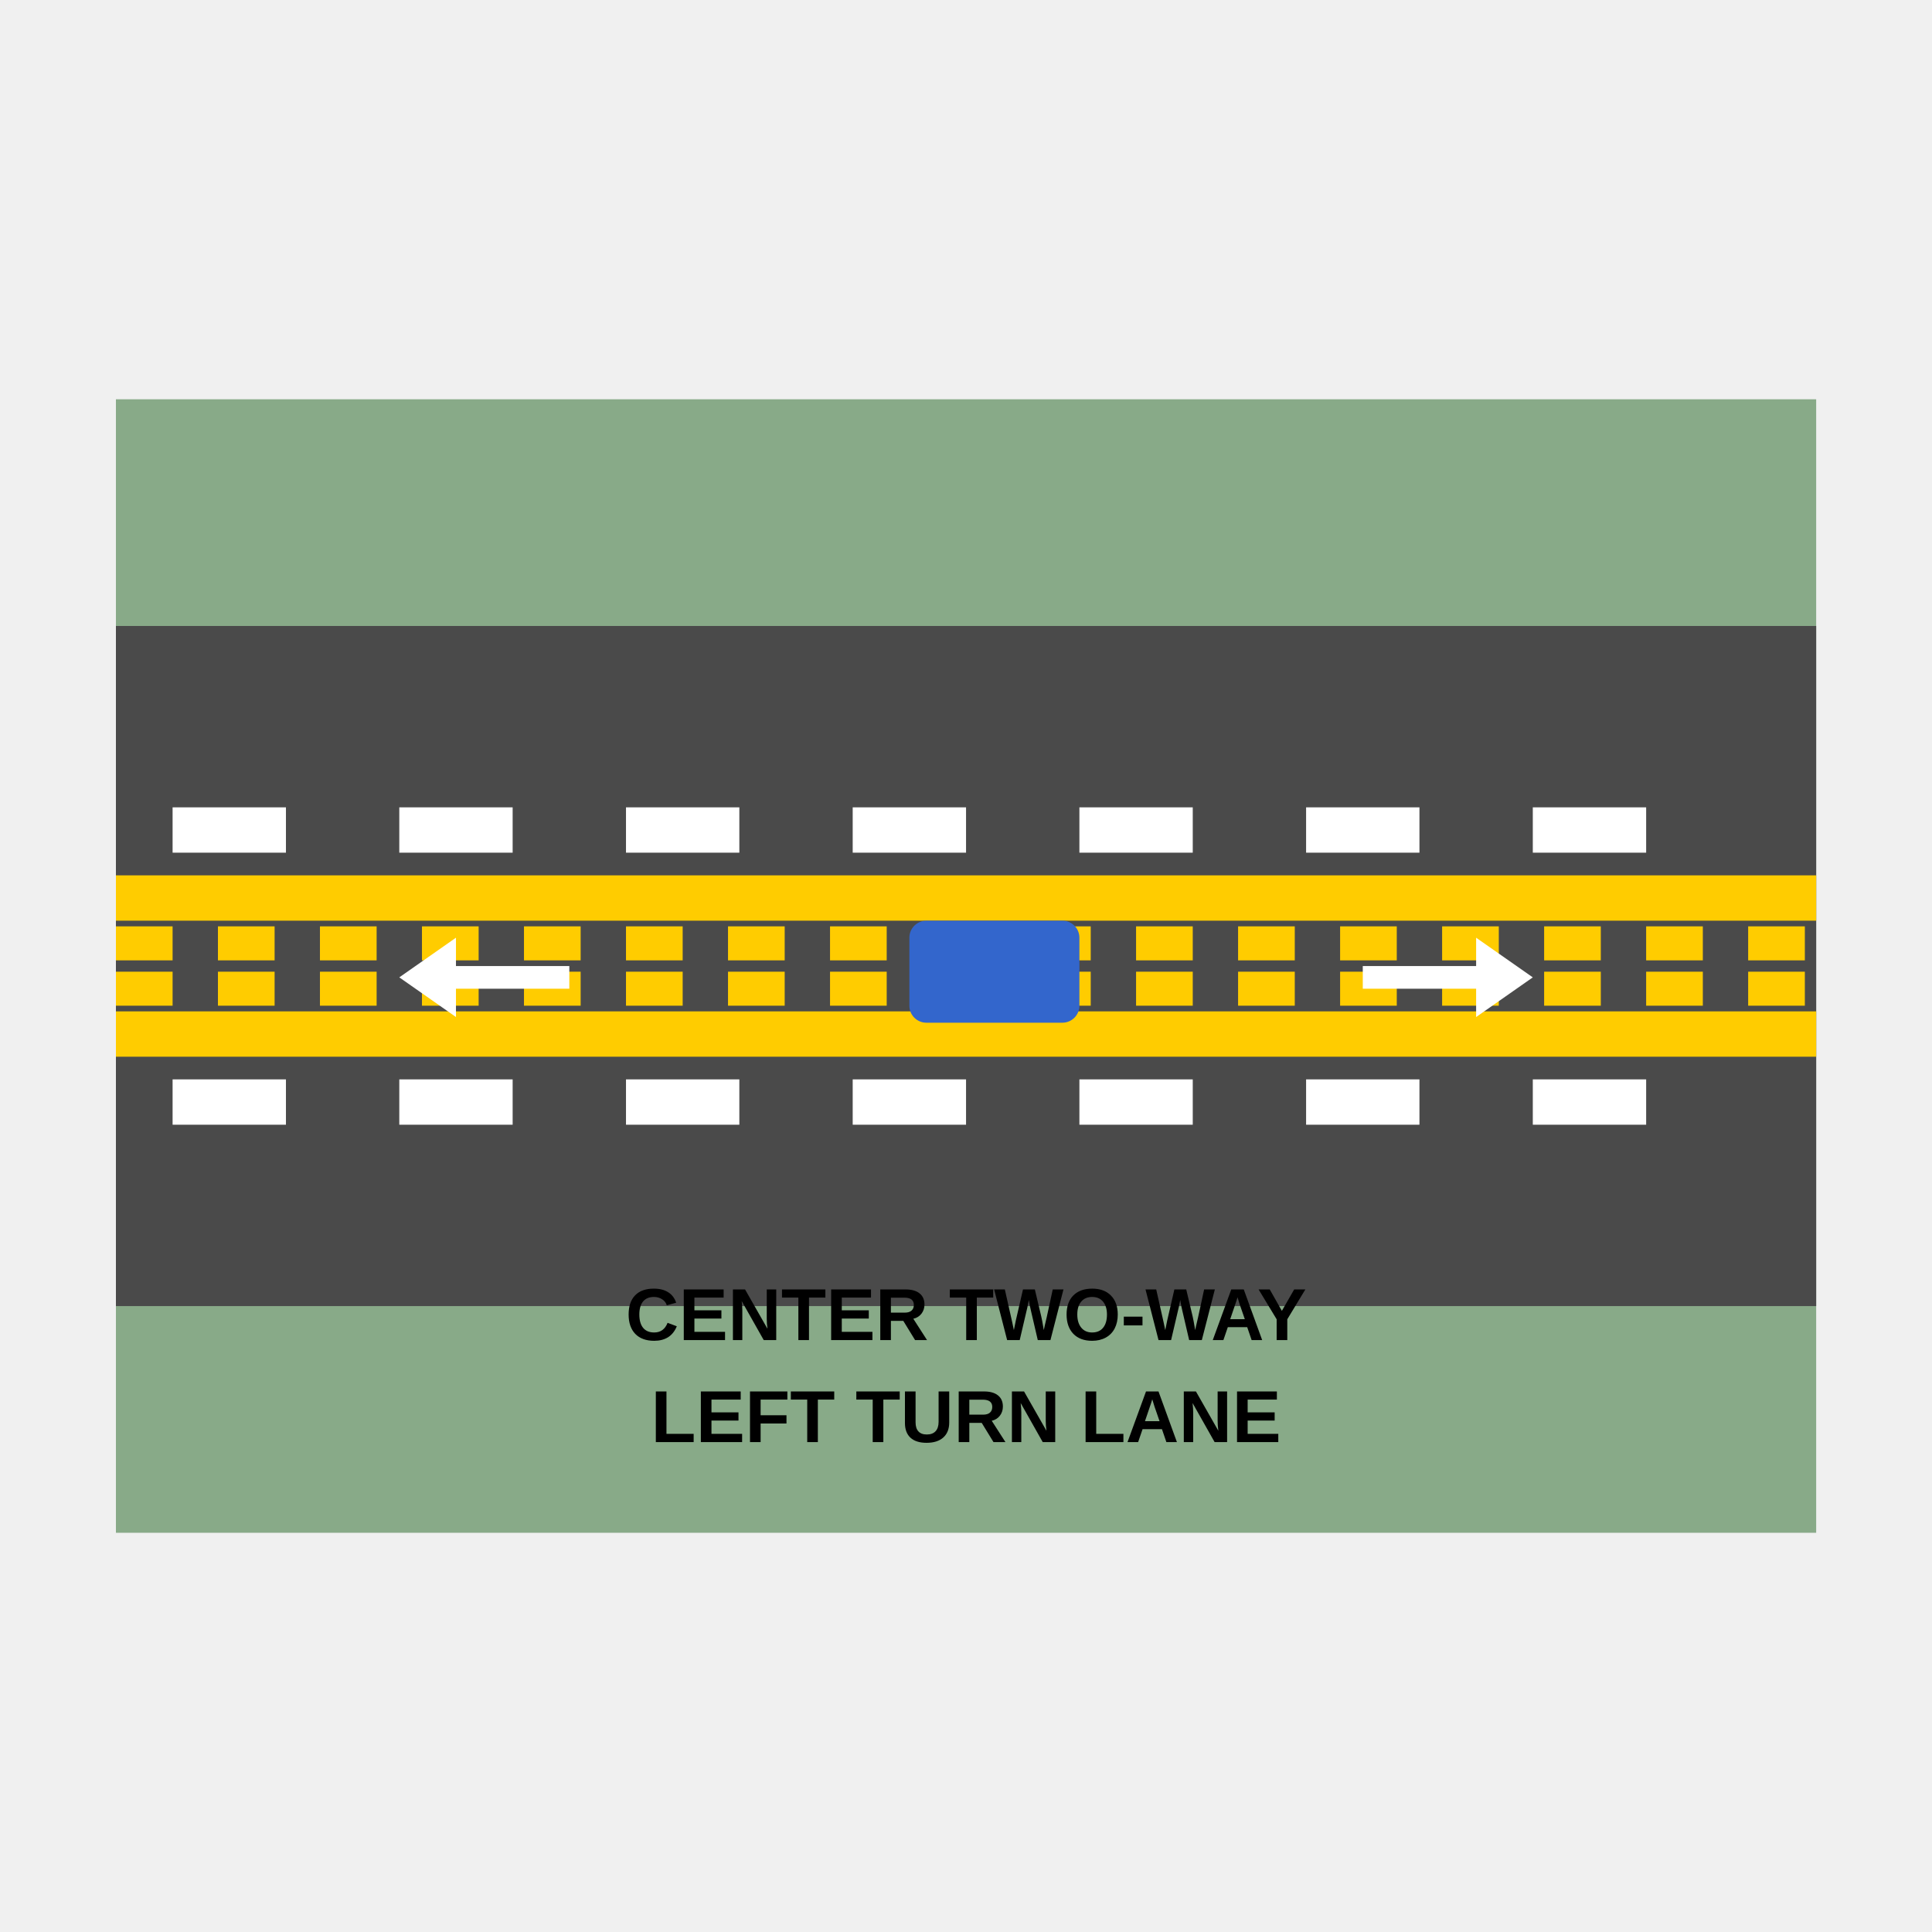
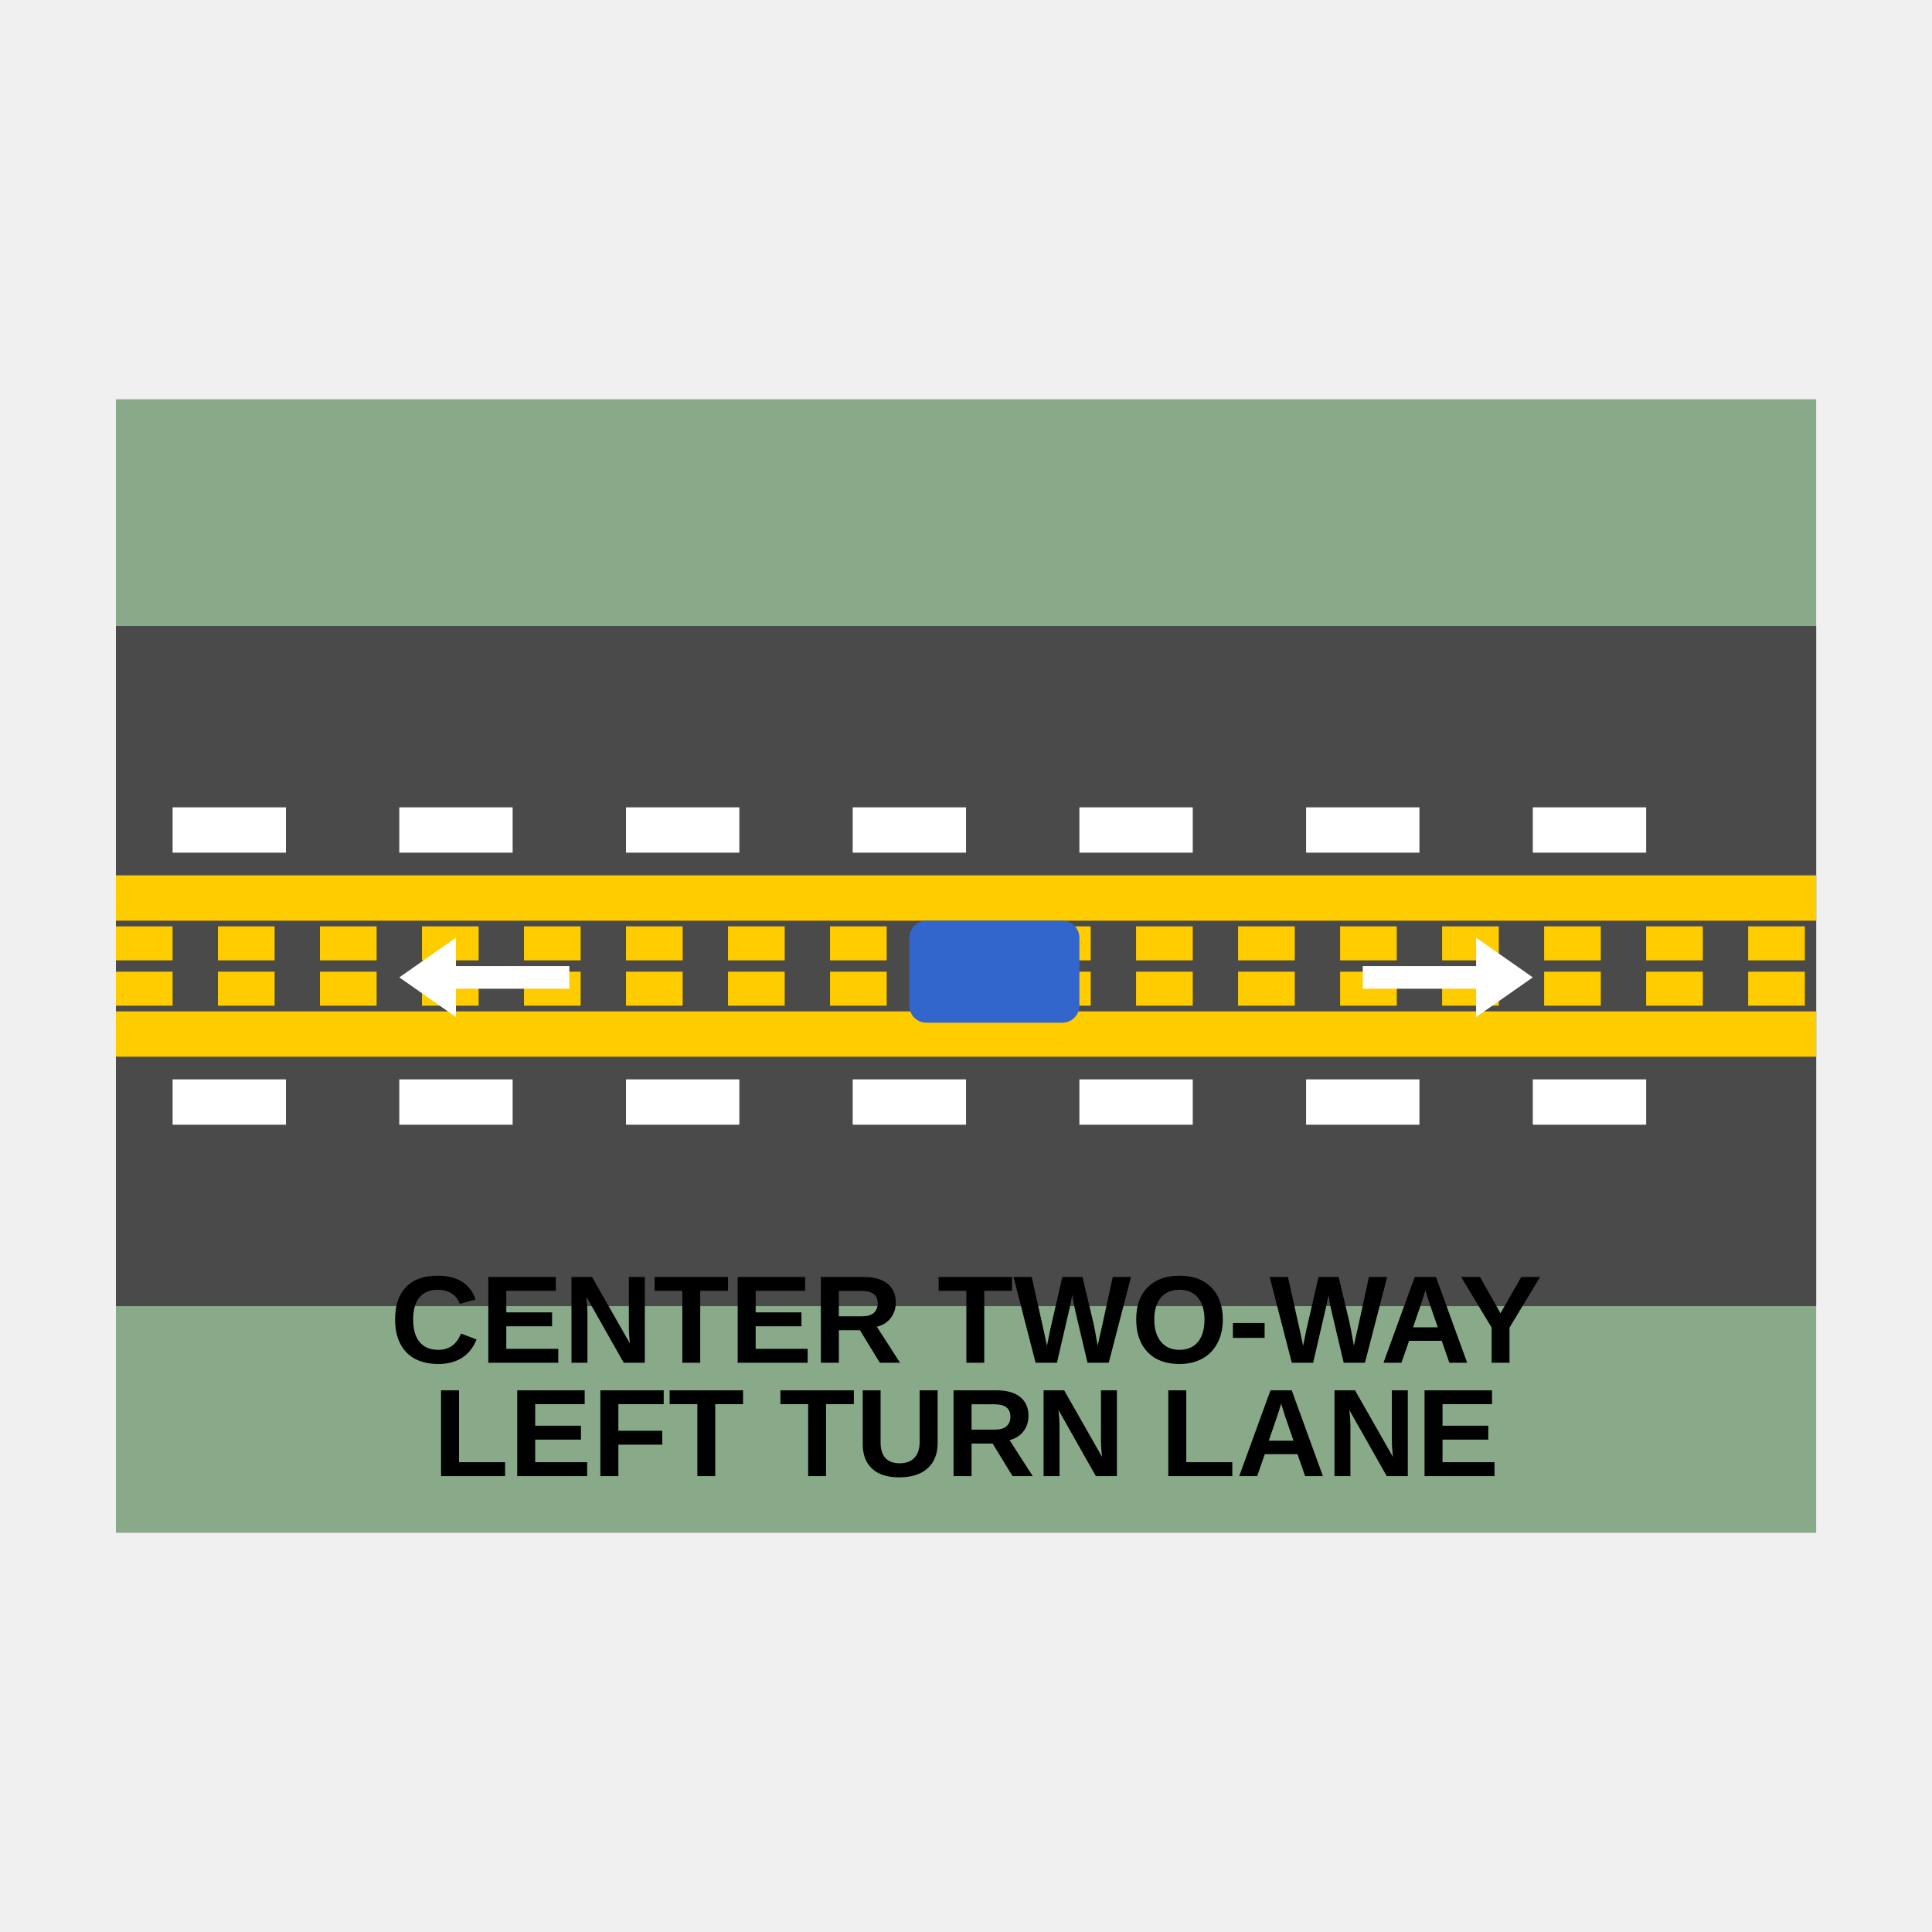
<svg xmlns="http://www.w3.org/2000/svg" viewBox="0 0 200 200" width="200" height="200" role="img" aria-label="PAVEMENT_SHARED_CENTER_TURN_LANE">
  <g transform="translate(12 41.3333) scale(0.5867)">
    <rect x="0" y="0" width="300" height="200" fill="#88AA88" />
    <rect x="0" y="40" width="300" height="120" fill="#4A4A4A" />
    <rect x="10" y="72" width="20" height="8" fill="#FFFFFF" />
    <rect x="50" y="72" width="20" height="8" fill="#FFFFFF" />
    <rect x="90" y="72" width="20" height="8" fill="#FFFFFF" />
    <rect x="130" y="72" width="20" height="8" fill="#FFFFFF" />
    <rect x="170" y="72" width="20" height="8" fill="#FFFFFF" />
    <rect x="210" y="72" width="20" height="8" fill="#FFFFFF" />
    <rect x="250" y="72" width="20" height="8" fill="#FFFFFF" />
    <rect x="10" y="120" width="20" height="8" fill="#FFFFFF" />
    <rect x="50" y="120" width="20" height="8" fill="#FFFFFF" />
    <rect x="90" y="120" width="20" height="8" fill="#FFFFFF" />
    <rect x="130" y="120" width="20" height="8" fill="#FFFFFF" />
    <rect x="170" y="120" width="20" height="8" fill="#FFFFFF" />
    <rect x="210" y="120" width="20" height="8" fill="#FFFFFF" />
    <rect x="250" y="120" width="20" height="8" fill="#FFFFFF" />
    <line x1="0" y1="88" x2="300" y2="88" stroke="#FFCC00" stroke-width="8" />
    <line x1="0" y1="112" x2="300" y2="112" stroke="#FFCC00" stroke-width="8" />
    <line x1="0" y1="96" x2="300" y2="96" stroke="#FFCC00" stroke-width="6" stroke-dasharray="10,8" />
    <line x1="0" y1="104" x2="300" y2="104" stroke="#FFCC00" stroke-width="6" stroke-dasharray="10,8" />
    <path d="M 80,100 L 60,100 L 60,95 L 50,102 L 60,109 L 60,104 L 80,104 Z" fill="#FFFFFF" />
    <path d="M 220,100 L 240,100 L 240,95 L 250,102 L 240,109 L 240,104 L 220,104 Z" fill="#FFFFFF" />
    <rect x="140" y="92" width="30" height="18" rx="3" fill="#3366CC" />
-     <text x="150" y="166" font-family="Arial, Helvetica, sans-serif" font-size="13" font-weight="700" fill="#000000" text-anchor="middle">CENTER TWO-WAY</text>
-     <text x="150" y="184" font-family="Arial, Helvetica, sans-serif" font-size="13" font-weight="700" fill="#000000" text-anchor="middle">LEFT TURN LANE</text>
+     <text x="150" y="170" font-family="Arial, Helvetica, sans-serif" font-size="22" font-weight="700" fill="#000000" text-anchor="middle">CENTER TWO-WAY</text>
+     <text x="150" y="190" font-family="Arial, Helvetica, sans-serif" font-size="22" font-weight="700" fill="#000000" text-anchor="middle">LEFT TURN LANE</text>
  </g>
</svg>
